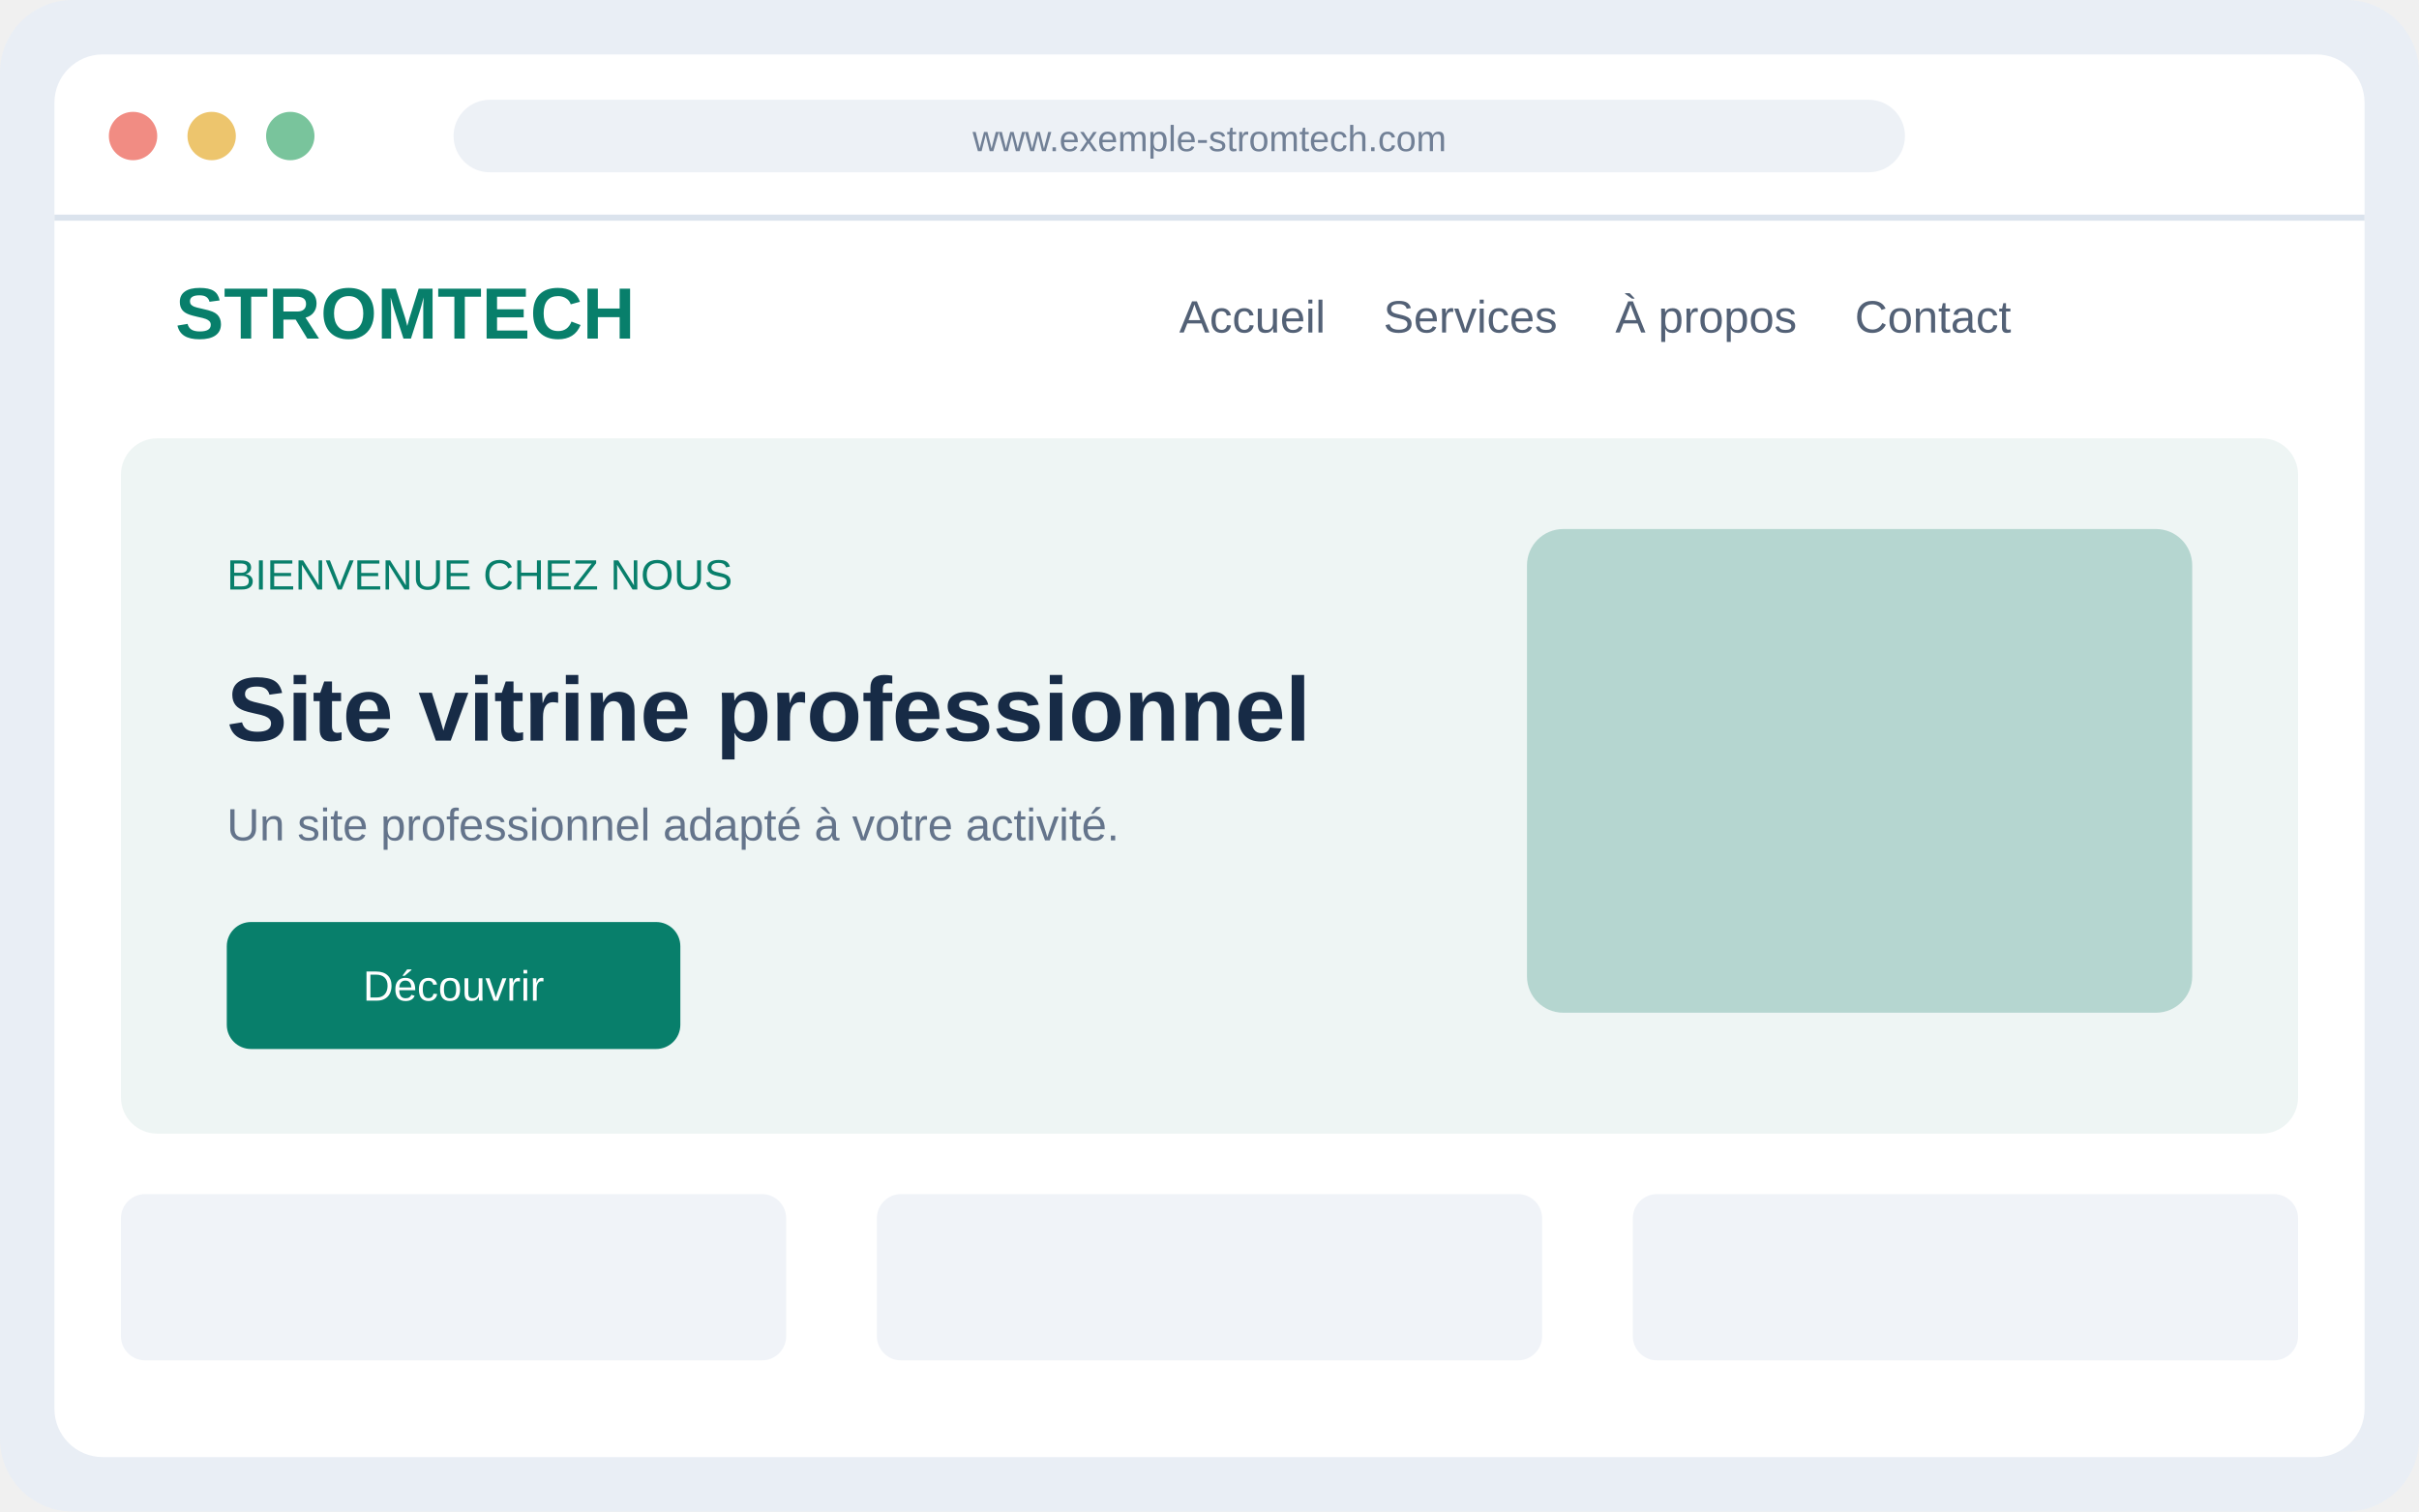
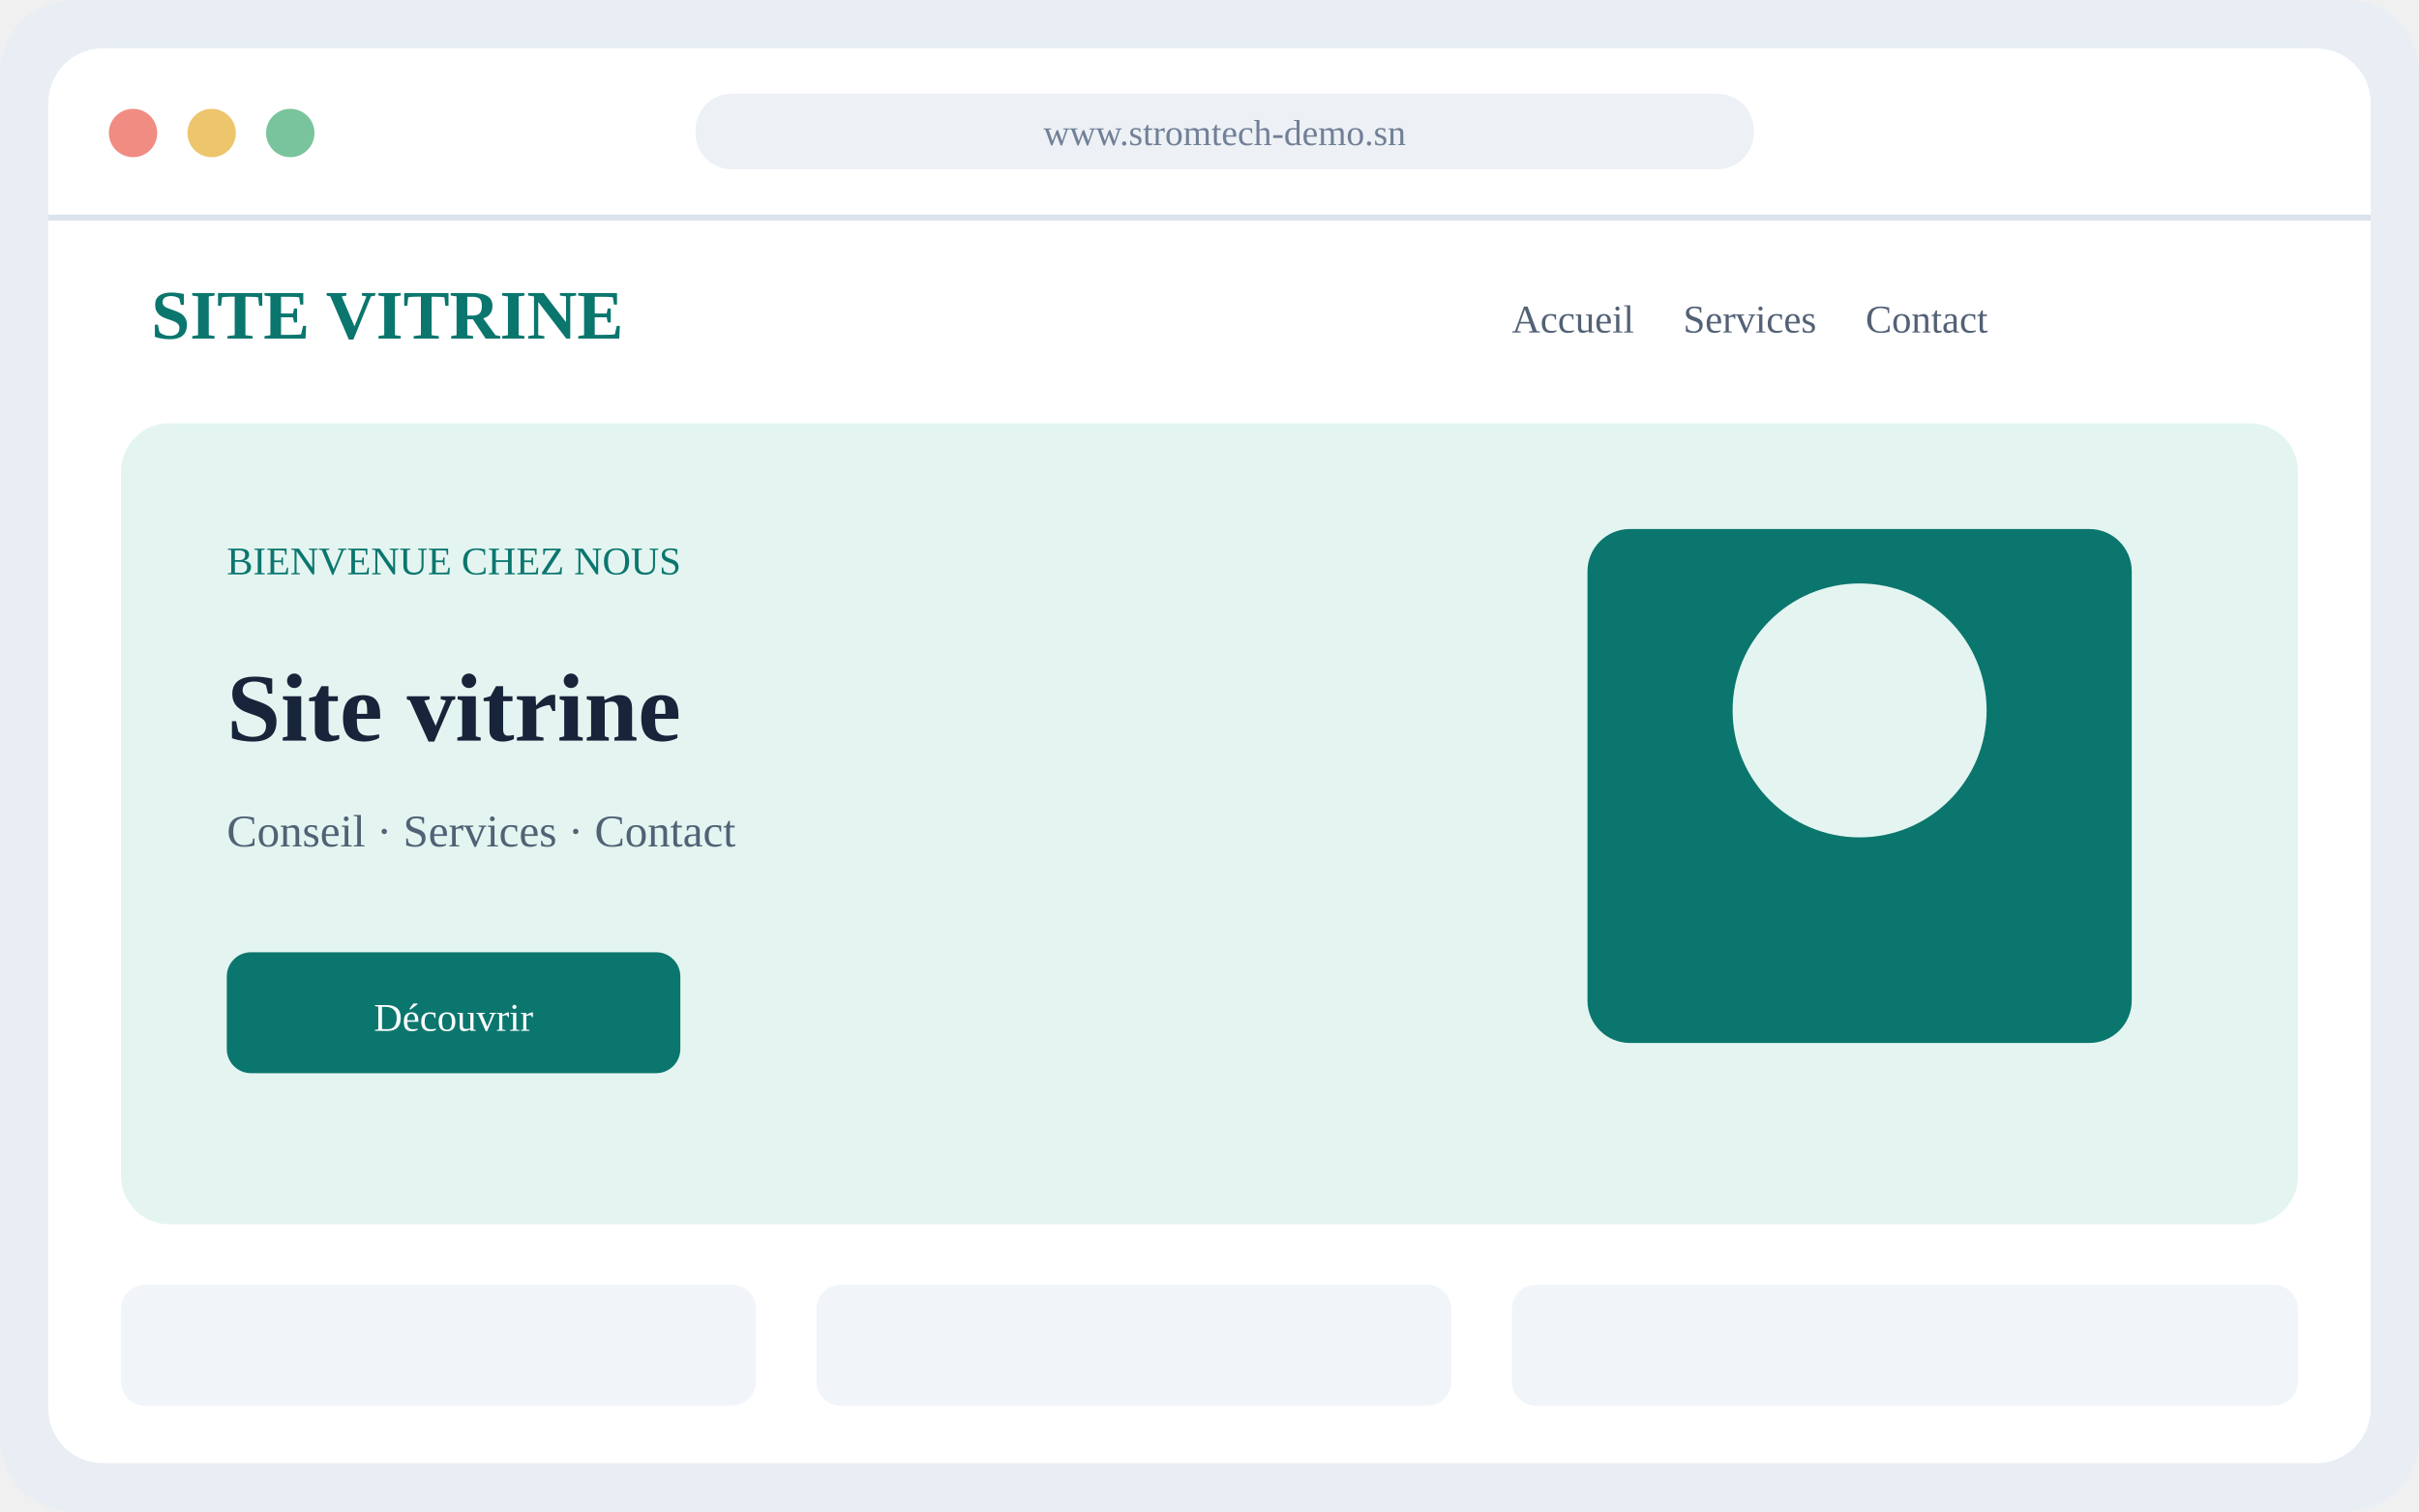
<svg xmlns="http://www.w3.org/2000/svg" width="800" height="500" viewBox="0 0 800 500">
  <rect width="800" height="500" rx="24" fill="#e9eef5" />
-   <rect x="18" y="18" width="764" height="464" rx="16" fill="#fff" />
-   <path d="M18 72H782" stroke="#dbe3ed" stroke-width="2" />
-   <circle cx="44" cy="45" r="8" fill="#f18c83" />
-   <circle cx="70" cy="45" r="8" fill="#edc56d" />
-   <circle cx="96" cy="45" r="8" fill="#79c49c" />
-   <rect x="150" y="33" width="480" height="24" rx="12" fill="#edf1f6" />
-   <text x="400" y="50" text-anchor="middle" font-family="Arial" font-size="12" fill="#718096">www.exemple-stromtech.com</text>
-   <text x="58" y="112" font-family="Arial" font-size="24" font-weight="bold" fill="#087f6b">STROMTECH</text>
-   <text x="390" y="110" font-family="Arial" font-size="15" fill="#536176">Accueil　 Services　 À propos　 Contact</text>
-   <rect x="40" y="145" width="720" height="230" rx="12" fill="#eef5f4" />
-   <text x="75" y="195" font-family="Arial" font-size="14" fill="#087f6b">BIENVENUE CHEZ NOUS</text>
-   <text x="75" y="245" font-family="Arial" font-size="30" font-weight="bold" fill="#172b46">Site vitrine professionnel</text>
-   <text x="75" y="278" font-family="Arial" font-size="15" fill="#64748b">Un site professionnel adapté à votre activité.</text>
-   <rect x="75" y="305" width="150" height="42" rx="8" fill="#087f6b" />
-   <text x="150" y="331" text-anchor="middle" font-family="Arial" font-size="14" fill="#fff">Découvrir</text>
-   <rect x="505" y="175" width="220" height="160" rx="12" fill="#b5d6d0" />
-   <rect x="40" y="395" width="220" height="55" rx="8" fill="#f0f3f8" />
-   <rect x="290" y="395" width="220" height="55" rx="8" fill="#f0f3f8" />
-   <rect x="540" y="395" width="220" height="55" rx="8" fill="#f0f3f8" />
+   <rect x="16" y="16" width="768" height="468" rx="18" fill="white" />
+   <path d="M16 72H784" stroke="#dbe3ed" stroke-width="2" />
+   <circle cx="44" cy="44" r="8" fill="#f18c83" />
+   <circle cx="70" cy="44" r="8" fill="#edc56d" />
+   <circle cx="96" cy="44" r="8" fill="#79c49c" />
+   <rect x="230" y="31" width="350" height="25" rx="12" fill="#edf1f6" />
+   <text x="405" y="48" text-anchor="middle" font-size="12" fill="#718096">www.stromtech-demo.sn</text>
+   <text x="50" y="112" font-size="23" font-weight="bold" fill="#0b766e">SITE VITRINE</text>
+   <text x="500" y="110" font-size="13" fill="#536176">Accueil　 Services　 Contact</text>
+   <rect x="40" y="140" width="720" height="265" rx="16" fill="#e4f5f1" />
+   <text x="75" y="190" font-size="13" fill="#0b766e">BIENVENUE CHEZ NOUS</text>
+   <text x="75" y="245" font-size="32" font-weight="bold" fill="#17243a">Site vitrine</text>
+   <text x="75" y="280" font-size="15" fill="#536176">Conseil · Services · Contact</text>
+   <rect x="75" y="315" width="150" height="40" rx="8" fill="#0b766e" />
+   <text x="150" y="341" text-anchor="middle" font-size="13" fill="white">Découvrir</text>
+   <rect x="525" y="175" width="180" height="170" rx="14" fill="#0b766e" />
+   <circle cx="615" cy="235" r="42" fill="#e4f5f1" />
+   <rect x="40" y="425" width="210" height="40" rx="8" fill="#f1f5f9" />
+   <rect x="270" y="425" width="210" height="40" rx="8" fill="#f1f5f9" />
+   <rect x="500" y="425" width="260" height="40" rx="8" fill="#f1f5f9" />
</svg>
